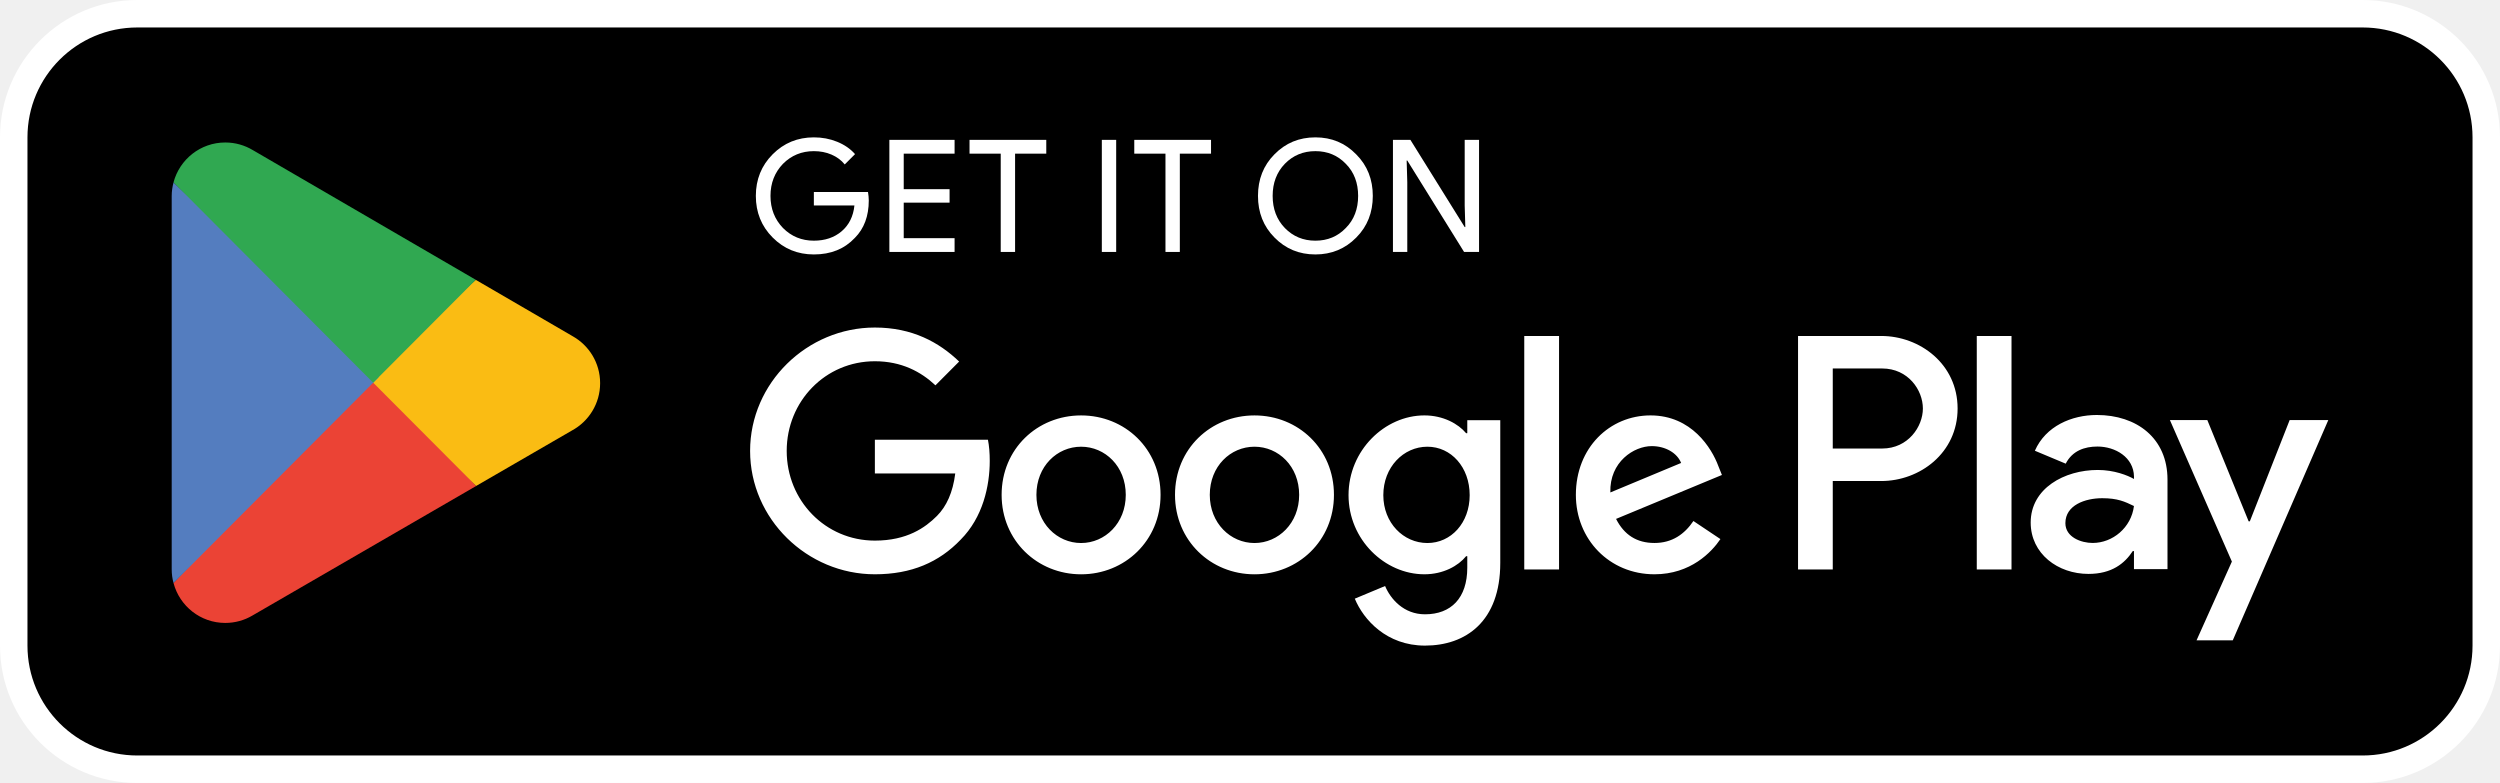
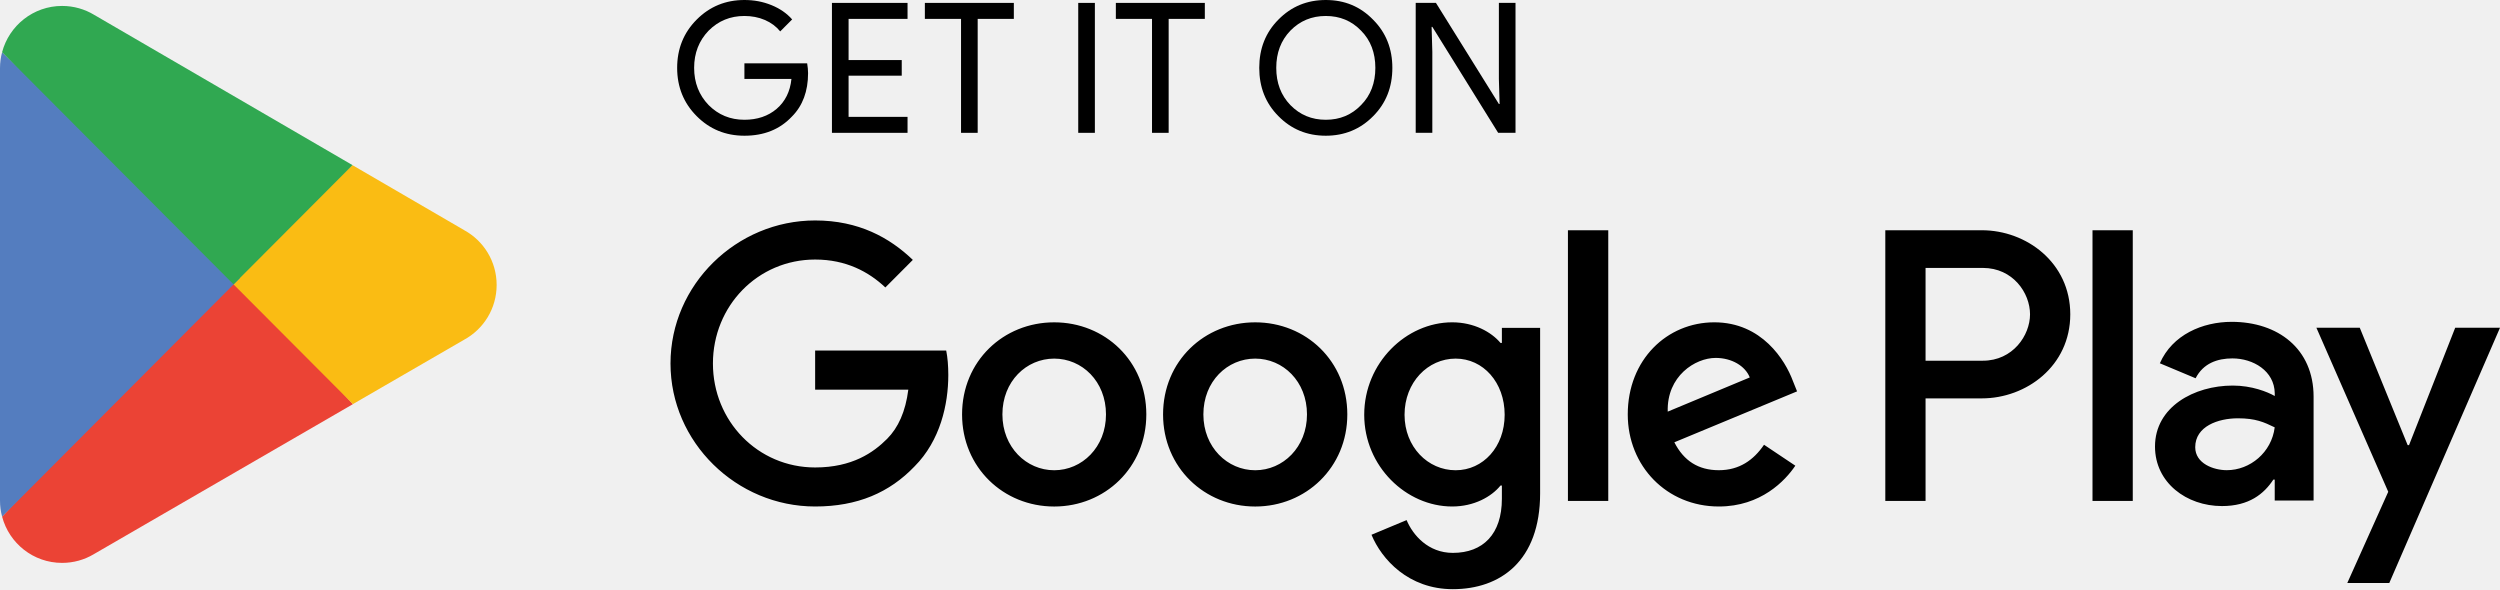
- <svg xmlns="http://www.w3.org/2000/svg" width="364" height="114" viewBox="0 0 364 114" fill="none">
-   <rect x="2" y="2" width="360" height="110" rx="18" fill="black" />
-   <path d="M182.652 60.485C176.277 60.485 171.081 65.348 171.081 72.052C171.081 78.713 176.277 83.619 182.652 83.619C189.027 83.619 194.223 78.713 194.223 72.052C194.223 65.348 189.027 60.485 182.652 60.485ZM182.652 79.064C179.159 79.064 176.144 76.172 176.144 72.052C176.144 67.888 179.159 65.041 182.652 65.041C186.146 65.041 189.157 67.888 189.157 72.052C189.157 76.17 186.146 79.064 182.652 79.064ZM157.407 60.485C151.032 60.485 145.836 65.348 145.836 72.052C145.836 78.713 151.032 83.619 157.407 83.619C163.782 83.619 168.978 78.713 168.978 72.052C168.981 65.348 163.782 60.485 157.407 60.485ZM157.407 79.064C153.913 79.064 150.902 76.172 150.902 72.052C150.902 67.888 153.916 65.041 157.407 65.041C160.901 65.041 163.912 67.888 163.912 72.052C163.915 76.17 160.901 79.064 157.407 79.064ZM127.381 68.941H139.084C138.735 71.701 137.818 73.717 136.42 75.12C134.718 76.828 132.053 78.713 127.381 78.713C120.176 78.713 114.544 72.884 114.544 65.655C114.544 58.426 120.176 52.598 127.381 52.598C131.267 52.598 134.105 54.132 136.2 56.104L139.651 52.642C136.726 49.838 132.839 47.689 127.381 47.689C117.512 47.689 109.215 55.75 109.215 65.653C109.215 75.555 117.512 83.616 127.381 83.616C132.707 83.616 136.726 81.865 139.87 78.577C143.101 75.335 144.107 70.777 144.107 67.097C144.107 65.957 144.02 64.905 143.844 64.029H127.381V68.941ZM250.186 67.845C249.227 65.258 246.299 60.483 240.317 60.483C234.379 60.483 229.446 65.171 229.446 72.049C229.446 78.533 234.335 83.616 240.887 83.616C246.169 83.616 249.227 80.374 250.493 78.49L246.562 75.86C245.253 77.788 243.462 79.058 240.887 79.058C238.309 79.058 236.477 77.875 235.298 75.552L250.712 69.156L250.186 67.845ZM234.466 71.701C234.335 67.233 237.916 64.954 240.491 64.954C242.499 64.954 244.202 65.96 244.771 67.407L234.466 71.701ZM221.932 82.917H226.998V48.919H221.932V82.917ZM213.636 63.069H213.462C212.326 61.712 210.145 60.483 207.393 60.483C201.628 60.483 196.346 65.566 196.346 72.093C196.346 78.577 201.628 83.616 207.393 83.616C210.145 83.616 212.326 82.39 213.462 80.986H213.636V82.651C213.636 87.076 211.277 89.442 207.477 89.442C204.377 89.442 202.455 87.206 201.669 85.324L197.259 87.165C198.525 90.233 201.888 94 207.477 94C213.416 94 218.439 90.494 218.439 81.952V61.184H213.636V63.069ZM207.83 79.064C204.336 79.064 201.411 76.129 201.411 72.096C201.411 68.022 204.336 65.041 207.83 65.041C211.28 65.041 213.985 68.019 213.985 72.096C213.985 76.126 211.28 79.064 207.83 79.064ZM273.914 48.919H261.795V82.917H266.85V70.037H273.911C279.516 70.037 285.027 65.966 285.027 59.479C285.027 52.992 279.519 48.919 273.914 48.919ZM274.044 65.305H266.85V53.651H274.044C277.825 53.651 279.972 56.792 279.972 59.479C279.972 62.112 277.825 65.305 274.044 65.305ZM305.301 60.423C301.639 60.423 297.847 62.041 296.278 65.628L300.769 67.51C301.728 65.628 303.515 65.016 305.39 65.016C308.006 65.016 310.665 66.591 310.708 69.389V69.74C309.792 69.216 307.83 68.427 305.434 68.427C300.595 68.427 295.668 71.095 295.668 76.083C295.668 80.633 299.636 83.562 304.081 83.562C307.483 83.562 309.356 82.031 310.532 80.238H310.705V82.863H315.587V69.827C315.587 63.79 311.098 60.423 305.301 60.423ZM304.688 79.055C303.032 79.055 300.72 78.223 300.72 76.17C300.72 73.545 303.599 72.539 306.081 72.539C308.304 72.539 309.35 73.02 310.703 73.676C310.312 76.825 307.61 79.055 304.688 79.055ZM333.373 61.165L327.575 75.906H327.402L321.387 61.165H315.939L324.962 81.767L319.818 93.228H325.093L339 61.165H333.373ZM287.818 82.917H292.876V48.919H287.818V82.917Z" fill="white" />
-   <path d="M126.38 27.955H118.498V29.916H124.404C124.244 31.51 123.608 32.764 122.542 33.675C121.474 34.586 120.111 35.043 118.498 35.043C116.726 35.043 115.227 34.428 114.002 33.196C112.798 31.942 112.183 30.395 112.183 28.523C112.183 26.655 112.798 25.105 114.002 23.851C115.227 22.622 116.726 22.007 118.498 22.007C119.406 22.007 120.271 22.165 121.065 22.508C121.859 22.85 122.496 23.329 122.995 23.944L124.494 22.44C123.814 21.664 122.949 21.072 121.884 20.639C120.816 20.207 119.702 20 118.498 20C116.135 20 114.137 20.821 112.503 22.461C110.866 24.104 110.05 26.13 110.05 28.523C110.05 30.917 110.866 32.946 112.503 34.586C114.137 36.228 116.135 37.047 118.498 37.047C120.973 37.047 122.949 36.25 124.472 34.632C125.811 33.288 126.494 31.463 126.494 29.184C126.494 28.798 126.448 28.387 126.38 27.955Z" fill="white" />
-   <path d="M129.492 20.364V36.683H138.987V34.678H131.582V29.505H138.258V27.544H131.582V22.372H138.987V20.364H129.492Z" fill="white" />
-   <path d="M152.338 22.372V20.364H141.163V22.372H145.706V36.683H147.796V22.372H152.338Z" fill="white" />
-   <path d="M162.516 20.364H160.426V36.683H162.516V20.364Z" fill="white" />
-   <path d="M176.326 22.372V20.364H165.151V22.372H169.693V36.683H171.783V22.372H176.326Z" fill="white" />
-   <path d="M197.473 22.486C195.86 20.821 193.884 20 191.521 20C189.16 20 187.181 20.821 185.569 22.461C183.956 24.079 183.162 26.108 183.162 28.523C183.162 30.941 183.956 32.968 185.569 34.586C187.181 36.228 189.16 37.047 191.521 37.047C193.86 37.047 195.86 36.228 197.473 34.586C199.086 32.968 199.88 30.941 199.88 28.523C199.88 26.13 199.086 24.104 197.473 22.486ZM187.07 23.851C188.274 22.622 189.748 22.007 191.521 22.007C193.294 22.007 194.768 22.622 195.95 23.851C197.153 25.061 197.744 26.633 197.744 28.523C197.744 30.416 197.153 31.988 195.95 33.196C194.768 34.428 193.294 35.043 191.521 35.043C189.748 35.043 188.274 34.428 187.07 33.196C185.889 31.967 185.298 30.416 185.298 28.523C185.298 26.633 185.889 25.083 187.07 23.851Z" fill="white" />
-   <path d="M204.9 26.519L204.81 23.372H204.9L213.169 36.683H215.349V20.364H213.259V29.916L213.351 33.06H213.259L205.355 20.364H202.813V36.683H204.9V26.519Z" fill="white" />
-   <path d="M54.123 54.155L25.265 84.887C25.267 84.893 25.267 84.898 25.27 84.904C26.154 88.243 29.192 90.699 32.797 90.699C34.239 90.699 35.592 90.308 36.752 89.622L36.844 89.568L69.326 70.761L54.123 54.155Z" fill="#EB4335" />
-   <path d="M83.321 48.922L83.294 48.903L69.27 40.744L53.471 54.851L69.324 70.756L83.275 62.681C85.72 61.357 87.378 58.77 87.378 55.787C87.378 52.825 85.741 50.25 83.321 48.922Z" fill="#FABC13" />
-   <path d="M25.266 26.558C25.092 27.2 25 27.872 25 28.571V82.875C25 83.574 25.088 84.248 25.265 84.887L55.116 54.941L25.266 26.558Z" fill="#547DBF" />
-   <path d="M54.334 55.721L69.272 40.739L36.825 21.864C35.646 21.154 34.272 20.746 32.797 20.746C29.192 20.746 26.151 23.208 25.265 26.55L25.266 26.558L54.334 55.721Z" fill="#30A851" />
-   <rect x="2" y="2" width="360" height="110" rx="18" stroke="white" stroke-width="4" />
+ <svg xmlns="http://www.w3.org/2000/svg" width="314" height="74" viewBox="0 0 314 74" fill="none">
+   <path d="M157.652 40.485C151.277 40.485 146.081 45.348 146.081 52.052C146.081 58.713 151.277 63.619 157.652 63.619C164.027 63.619 169.223 58.713 169.223 52.052C169.223 45.348 164.027 40.485 157.652 40.485ZM157.652 59.063C154.159 59.063 151.144 56.172 151.144 52.052C151.144 47.888 154.159 45.041 157.652 45.041C161.146 45.041 164.157 47.888 164.157 52.052C164.157 56.17 161.146 59.063 157.652 59.063ZM132.407 40.485C126.032 40.485 120.836 45.348 120.836 52.052C120.836 58.713 126.032 63.619 132.407 63.619C138.782 63.619 143.978 58.713 143.978 52.052C143.981 45.348 138.782 40.485 132.407 40.485ZM132.407 59.063C128.913 59.063 125.902 56.172 125.902 52.052C125.902 47.888 128.916 45.041 132.407 45.041C135.901 45.041 138.912 47.888 138.912 52.052C138.915 56.17 135.901 59.063 132.407 59.063ZM102.381 48.941H114.084C113.735 51.701 112.818 53.717 111.42 55.12C109.718 56.828 107.053 58.713 102.381 58.713C95.176 58.713 89.544 52.884 89.544 45.655C89.544 38.426 95.176 32.598 102.381 32.598C106.267 32.598 109.105 34.132 111.2 36.104L114.651 32.642C111.726 29.838 107.839 27.689 102.381 27.689C92.512 27.689 84.215 35.75 84.215 45.653C84.215 55.555 92.512 63.616 102.381 63.616C107.707 63.616 111.726 61.865 114.87 58.577C118.101 55.335 119.107 50.777 119.107 47.097C119.107 45.957 119.02 44.905 118.844 44.029H102.381V48.941ZM225.186 47.845C224.227 45.258 221.299 40.483 215.317 40.483C209.379 40.483 204.446 45.171 204.446 52.049C204.446 58.533 209.335 63.616 215.887 63.616C221.169 63.616 224.227 60.374 225.493 58.49L221.562 55.86C220.253 57.788 218.462 59.058 215.887 59.058C213.309 59.058 211.477 57.875 210.298 55.552L225.712 49.156L225.186 47.845ZM209.466 51.701C209.335 47.233 212.916 44.954 215.491 44.954C217.499 44.954 219.202 45.96 219.771 47.407L209.466 51.701ZM196.932 62.917H201.998V28.919H196.932V62.917ZM188.636 43.069H188.462C187.326 41.712 185.145 40.483 182.393 40.483C176.628 40.483 171.346 45.566 171.346 52.093C171.346 58.577 176.628 63.616 182.393 63.616C185.145 63.616 187.326 62.39 188.462 60.986H188.636V62.651C188.636 67.076 186.277 69.442 182.477 69.442C179.377 69.442 177.455 67.206 176.669 65.324L172.259 67.165C173.525 70.233 176.888 74 182.477 74C188.416 74 193.439 70.494 193.439 61.952V41.184H188.636V43.069ZM182.83 59.063C179.336 59.063 176.411 56.129 176.411 52.096C176.411 48.022 179.336 45.041 182.83 45.041C186.28 45.041 188.985 48.019 188.985 52.096C188.985 56.126 186.28 59.063 182.83 59.063ZM248.914 28.919H236.795V62.917H241.85V50.037H248.911C254.516 50.037 260.027 45.965 260.027 39.479C260.027 32.992 254.519 28.919 248.914 28.919ZM249.044 45.305H241.85V33.651H249.044C252.825 33.651 254.972 36.792 254.972 39.479C254.972 42.112 252.825 45.305 249.044 45.305ZM280.301 40.423C276.639 40.423 272.847 42.041 271.278 45.628L275.769 47.51C276.728 45.628 278.515 45.016 280.39 45.016C283.006 45.016 285.665 46.591 285.708 49.389V49.74C284.792 49.215 282.83 48.427 280.434 48.427C275.595 48.427 270.668 51.095 270.668 56.083C270.668 60.633 274.636 63.562 279.081 63.562C282.483 63.562 284.356 62.031 285.532 60.238H285.705V62.863H290.587V49.827C290.587 43.79 286.098 40.423 280.301 40.423ZM279.688 59.055C278.032 59.055 275.72 58.223 275.72 56.17C275.72 53.545 278.599 52.539 281.081 52.539C283.304 52.539 284.35 53.02 285.703 53.676C285.312 56.825 282.61 59.055 279.688 59.055ZM308.373 41.165L302.575 55.906H302.402L296.387 41.165H290.939L299.963 61.767L294.818 73.228H300.093L314 41.165H308.373ZM262.818 62.917H267.876V28.919H262.818V62.917Z" fill="black" />
+   <path d="M101.38 7.955H93.498V9.916H99.404C99.245 11.51 98.608 12.764 97.542 13.675C96.474 14.586 95.111 15.043 93.498 15.043C91.726 15.043 90.227 14.428 89.002 13.196C87.798 11.942 87.183 10.395 87.183 8.524C87.183 6.655 87.798 5.105 89.002 3.851C90.227 2.622 91.726 2.007 93.498 2.007C94.406 2.007 95.271 2.165 96.065 2.508C96.859 2.85 97.496 3.329 97.995 3.944L99.494 2.44C98.814 1.664 97.949 1.072 96.884 0.639C95.816 0.207 94.702 0 93.498 0C91.135 0 89.137 0.821 87.503 2.461C85.866 4.104 85.05 6.13 85.05 8.524C85.05 10.917 85.866 12.946 87.503 14.586C89.137 16.228 91.135 17.047 93.498 17.047C95.973 17.047 97.949 16.25 99.472 14.632C100.811 13.288 101.494 11.463 101.494 9.184C101.494 8.798 101.448 8.388 101.38 7.955Z" fill="black" />
+   <path d="M104.492 0.364V16.683H113.987V14.678H106.582V9.505H113.258V7.544H106.582V2.372H113.987V0.364H104.492Z" fill="black" />
+   <path d="M127.338 2.372V0.364H116.163V2.372H120.706V16.683H122.796V2.372H127.338Z" fill="black" />
+   <path d="M137.516 0.364H135.426V16.683H137.516V0.364Z" fill="black" />
+   <path d="M151.326 2.372V0.364H140.151V2.372H144.693V16.683H146.783V2.372H151.326Z" fill="black" />
+   <path d="M172.473 2.486C170.86 0.821 168.884 0 166.521 0C164.16 0 162.181 0.821 160.569 2.461C158.956 4.08 158.162 6.108 158.162 8.524C158.162 10.941 158.956 12.967 160.569 14.586C162.181 16.228 164.16 17.047 166.521 17.047C168.86 17.047 170.86 16.228 172.473 14.586C174.086 12.967 174.88 10.941 174.88 8.524C174.88 6.13 174.086 4.104 172.473 2.486ZM162.07 3.851C163.274 2.622 164.748 2.007 166.521 2.007C168.294 2.007 169.768 2.622 170.95 3.851C172.153 5.061 172.744 6.633 172.744 8.524C172.744 10.416 172.153 11.988 170.95 13.196C169.768 14.428 168.294 15.043 166.521 15.043C164.748 15.043 163.274 14.428 162.07 13.196C160.889 11.967 160.298 10.416 160.298 8.524C160.298 6.633 160.889 5.083 162.07 3.851Z" fill="black" />
+   <path d="M179.9 6.519L179.81 3.372H179.9L188.169 16.683H190.349V0.364H188.259V9.916L188.351 13.06H188.259L180.355 0.364H177.813V16.683H179.9V6.519Z" fill="black" />
+   <path d="M29.123 34.155L0.265 64.887C0.267 64.893 0.267 64.898 0.27 64.904C1.154 68.243 4.192 70.699 7.797 70.699C9.239 70.699 10.592 70.308 11.752 69.622L11.844 69.568L44.326 50.761L29.123 34.155Z" fill="#EB4335" />
+   <path d="M58.321 28.922L58.294 28.903L44.27 20.744L28.471 34.851L44.324 50.756L58.275 42.681C60.72 41.357 62.378 38.77 62.378 35.787C62.378 32.825 60.741 30.25 58.321 28.922Z" fill="#FABC13" />
+   <path d="M0.266 6.558C0.092 7.2 0 7.872 0 8.571V62.875C0 63.574 0.089 64.248 0.265 64.887L30.116 34.941L0.266 6.558Z" fill="#547DBF" />
+   <path d="M29.334 35.721L44.272 20.739L11.825 1.864C10.646 1.154 9.272 0.746 7.797 0.746C4.192 0.746 1.151 3.208 0.265 6.55L0.266 6.558L29.334 35.721Z" fill="#30A851" />
</svg>
